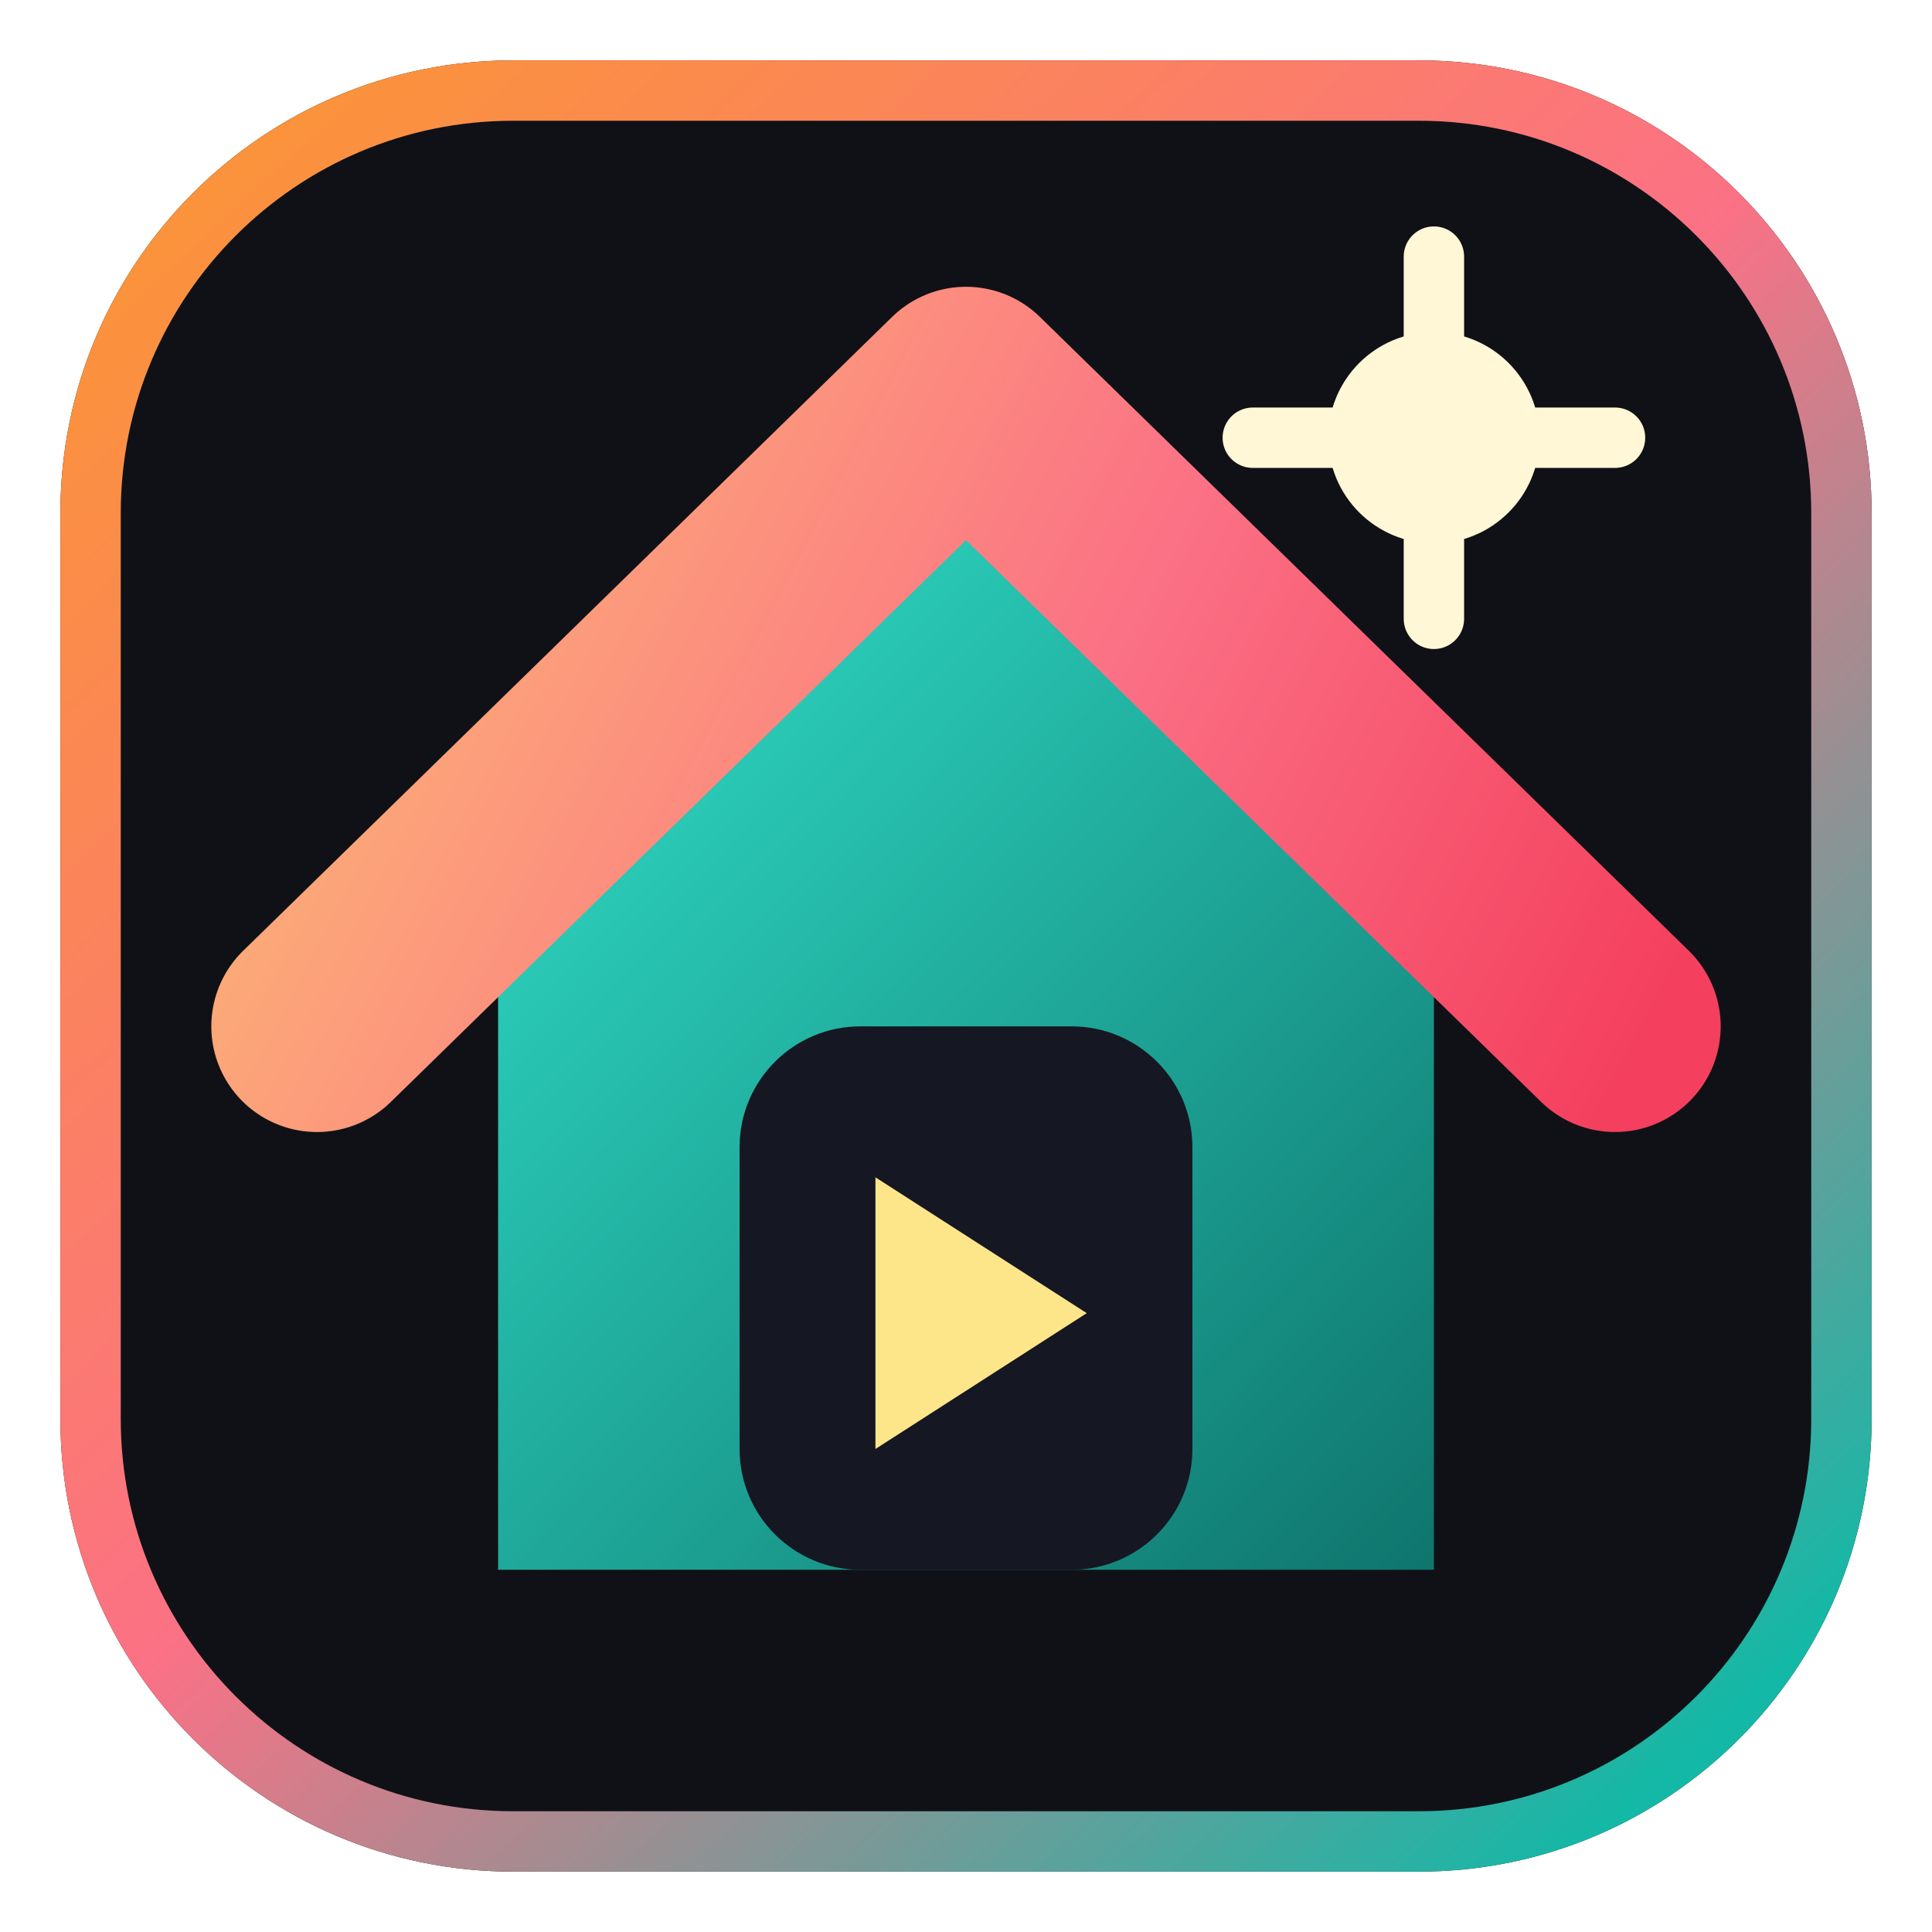
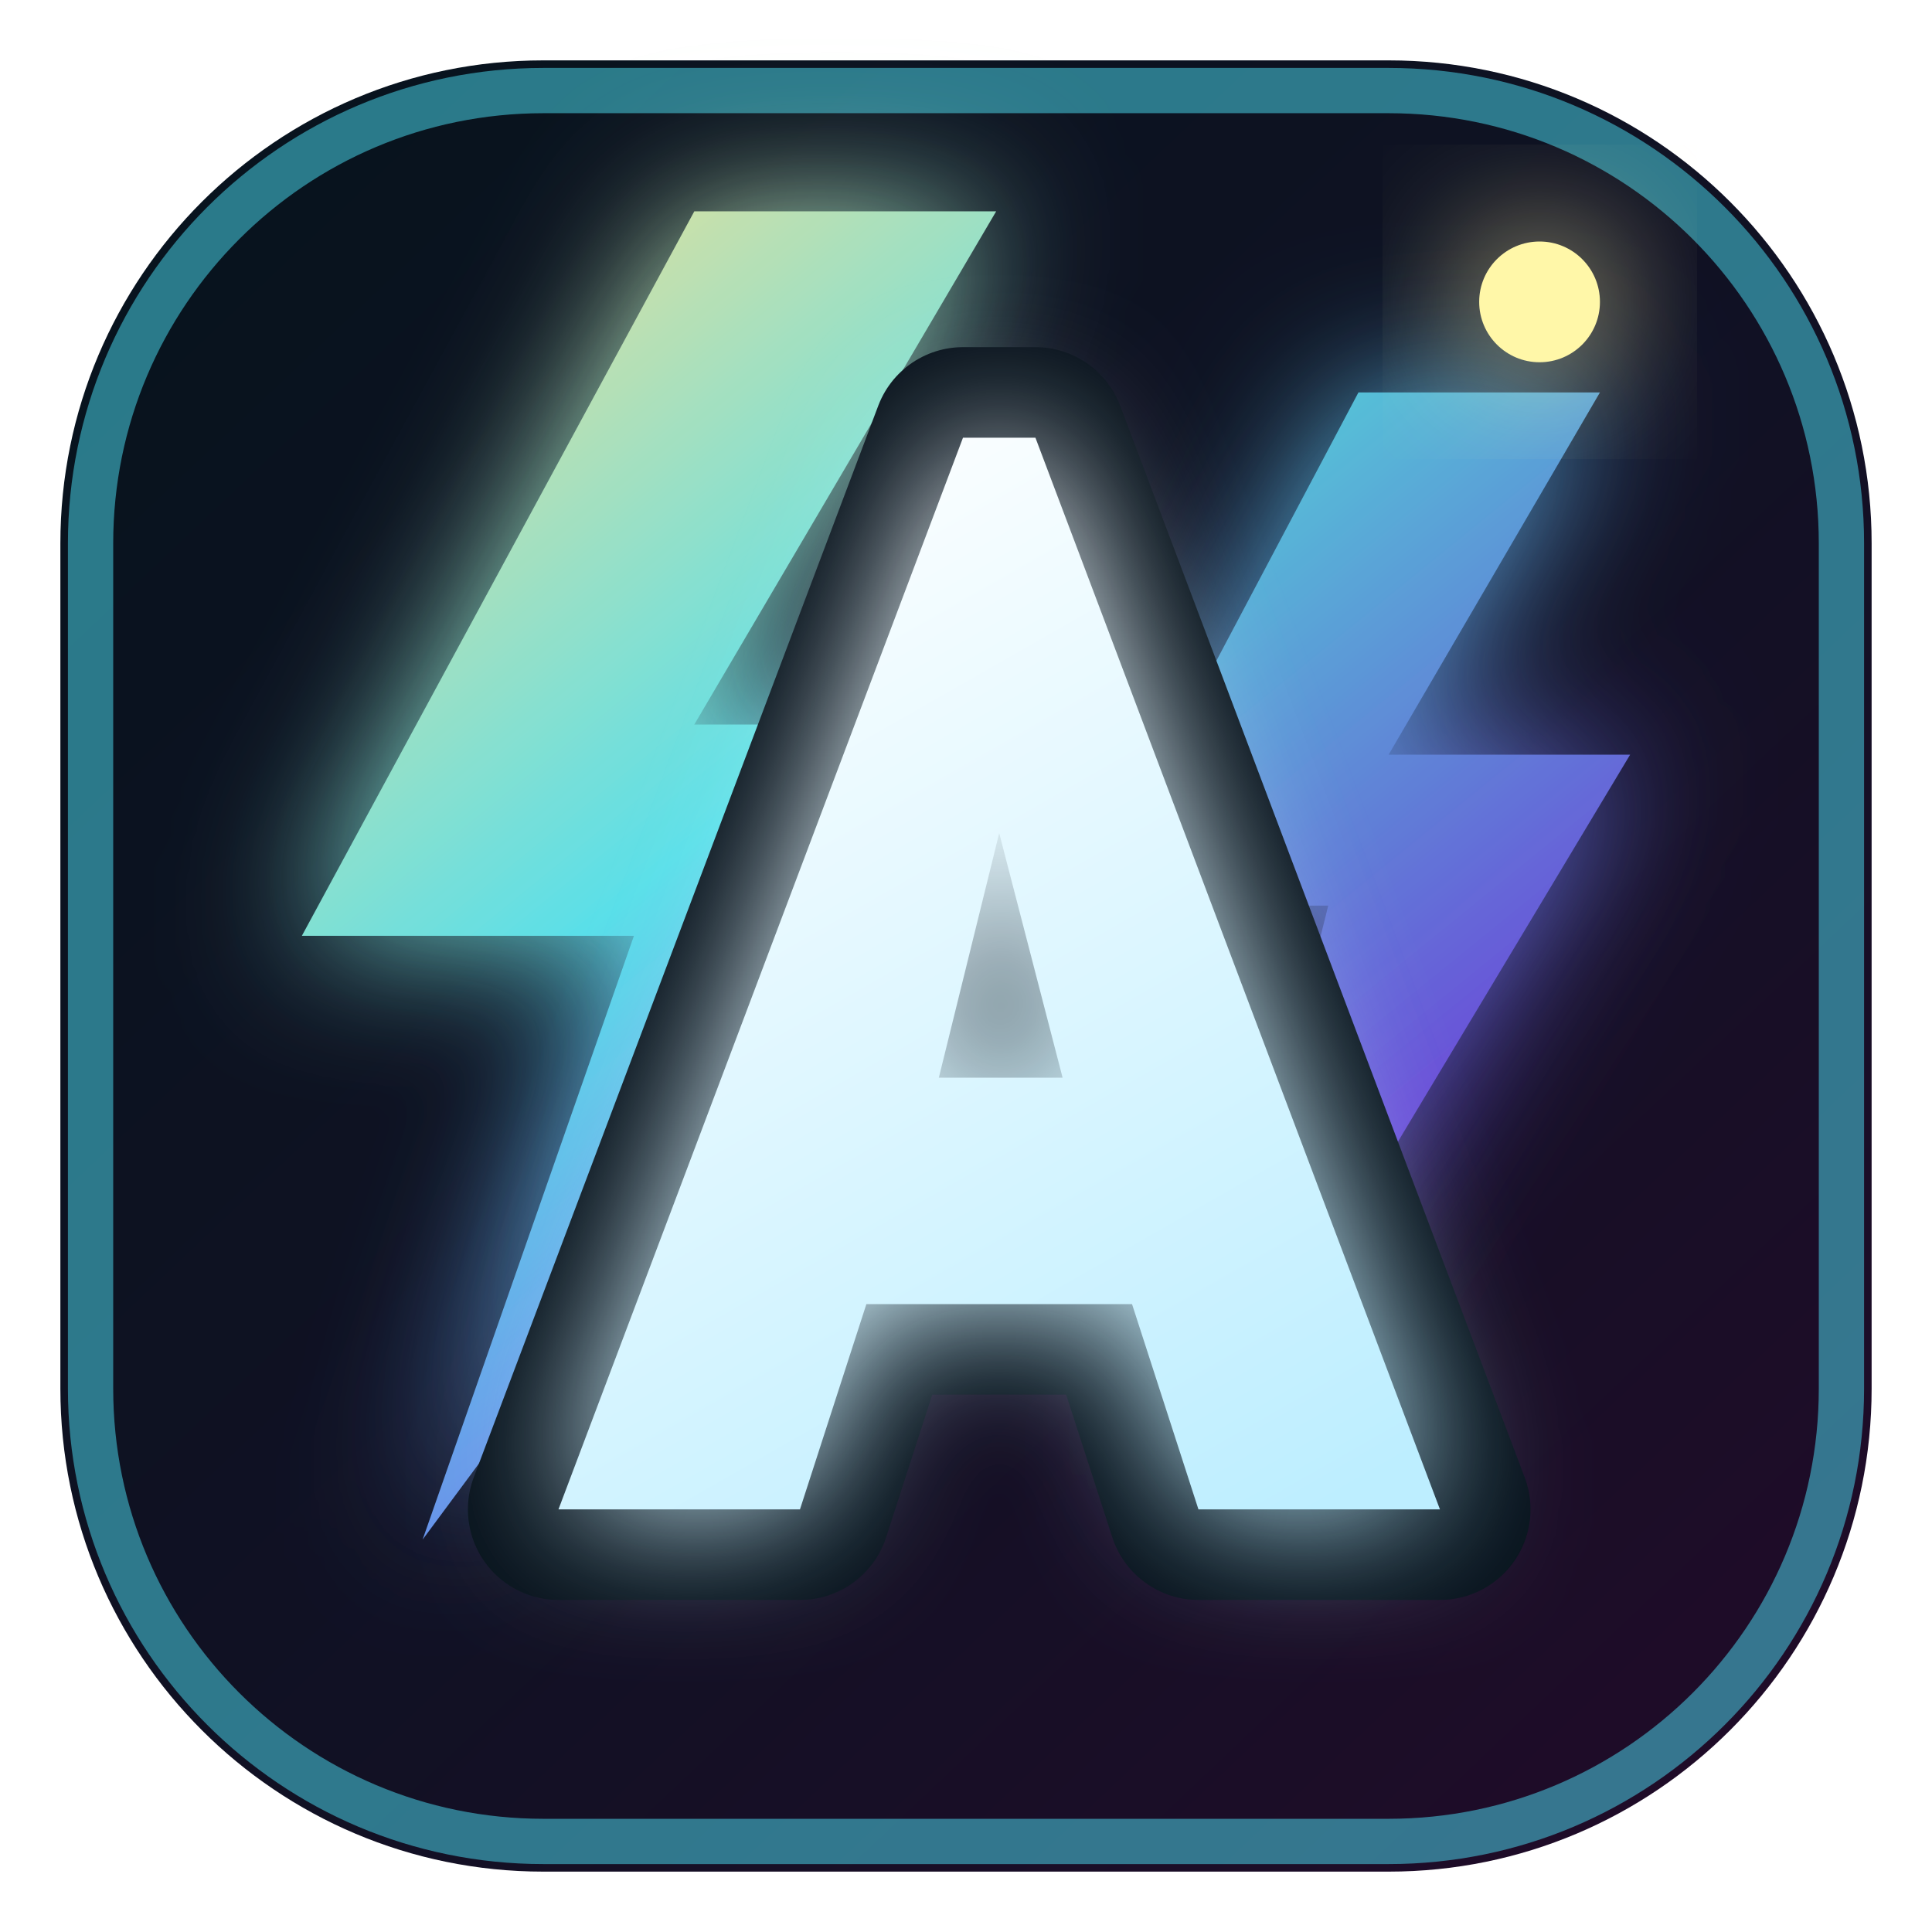
- <svg xmlns="http://www.w3.org/2000/svg" width="64" height="64" viewBox="0 0 64 64">
+ <svg xmlns="http://www.w3.org/2000/svg" width="64" height="64" viewBox="0 0 64 64" role="img" aria-label="AnimeGame A lightning emblem">
  <defs>
-     <linearGradient id="frame" x1="8" y1="6" x2="56" y2="58" gradientUnits="userSpaceOnUse">
-       <stop stop-color="#fb923c" />
-       <stop offset="0.48" stop-color="#fb7185" />
-       <stop offset="1" stop-color="#14b8a6" />
+     <linearGradient id="bg" x1="5" y1="4" x2="59" y2="61" gradientUnits="userSpaceOnUse">
+       <stop stop-color="#07131d" />
+       <stop offset="0.55" stop-color="#111124" />
+       <stop offset="1" stop-color="#210b29" />
    </linearGradient>
-     <linearGradient id="home" x1="18" y1="24" x2="47" y2="52" gradientUnits="userSpaceOnUse">
-       <stop stop-color="#2dd4bf" />
-       <stop offset="1" stop-color="#0f766e" />
+     <linearGradient id="bolt" x1="13" y1="9" x2="52" y2="57" gradientUnits="userSpaceOnUse">
+       <stop stop-color="#fff7a8" />
+       <stop offset="0.34" stop-color="#62f5ff" />
+       <stop offset="0.7" stop-color="#7c5cff" />
+       <stop offset="1" stop-color="#ff5be7" />
    </linearGradient>
-     <linearGradient id="roof" x1="10" y1="13" x2="54" y2="36" gradientUnits="userSpaceOnUse">
-       <stop stop-color="#fdba74" />
-       <stop offset="0.56" stop-color="#fb7185" />
-       <stop offset="1" stop-color="#f43f5e" />
+     <linearGradient id="letter" x1="22" y1="16" x2="42" y2="51" gradientUnits="userSpaceOnUse">
+       <stop stop-color="#ffffff" />
+       <stop offset="1" stop-color="#bdeeff" />
    </linearGradient>
+     <filter id="glow" x="-80%" y="-80%" width="260%" height="260%">
+       <feGaussianBlur stdDeviation="2.4" result="blur" />
+       <feMerge>
+         <feMergeNode in="blur" />
+         <feMergeNode in="SourceGraphic" />
+       </feMerge>
+     </filter>
  </defs>
-   <rect x="2" y="2" width="60" height="60" rx="15" fill="#101116" />
-   <rect x="3" y="3" width="58" height="58" rx="14" fill="none" stroke="url(#frame)" stroke-width="2" />
-   <path d="M16.5 32 32 17l15.5 15v20H16.5V32Z" fill="url(#home)" />
-   <path d="m10.5 34 21.5-21 21.5 21" fill="none" stroke="url(#roof)" stroke-width="7" stroke-linecap="round" stroke-linejoin="round" />
-   <rect x="24.5" y="34" width="15" height="18" rx="4" fill="#151722" />
-   <path d="m29 39 7 4.5-7 4.5v-9Z" fill="#fde68a" />
-   <circle cx="47.5" cy="14.5" r="3.5" fill="#fff7d6" />
-   <path d="M47.5 8.5v12M41.5 14.5h12" stroke="#fff7d6" stroke-width="2" stroke-linecap="round" />
+   <rect x="2" y="2" width="60" height="60" rx="16" fill="url(#bg)" />
+   <rect x="3" y="3" width="58" height="58" rx="15" fill="none" stroke="#50eaff" stroke-opacity=".48" stroke-width="1.5" />
+   <path d="M23 7 10 31h11l-7 20 20-27H23L33 7Z" fill="url(#bolt)" opacity=".9" filter="url(#glow)" />
+   <path d="m45 13-9 17h8l-5 20 15-25h-8l7-12Z" fill="url(#bolt)" opacity=".82" filter="url(#glow)" />
+   <path d="M31.9 14.5 18.5 50h8l2.2-6.8h8.8l2.2 6.8h8L34.3 14.5h-2.4Zm-.8 21.2 2-8.1 2.1 8.1h-4.1Z" fill="#06111b" stroke="#06111b" stroke-width="6" stroke-linejoin="round" />
+   <path d="M31.9 14.5 18.5 50h8l2.2-6.8h8.8l2.2 6.8h8L34.3 14.5h-2.4Zm-.8 21.2 2-8.1 2.1 8.1h-4.1Z" fill="url(#letter)" filter="url(#glow)" />
+   <circle cx="51" cy="10" r="2" fill="#fff7a8" filter="url(#glow)" />
</svg>
